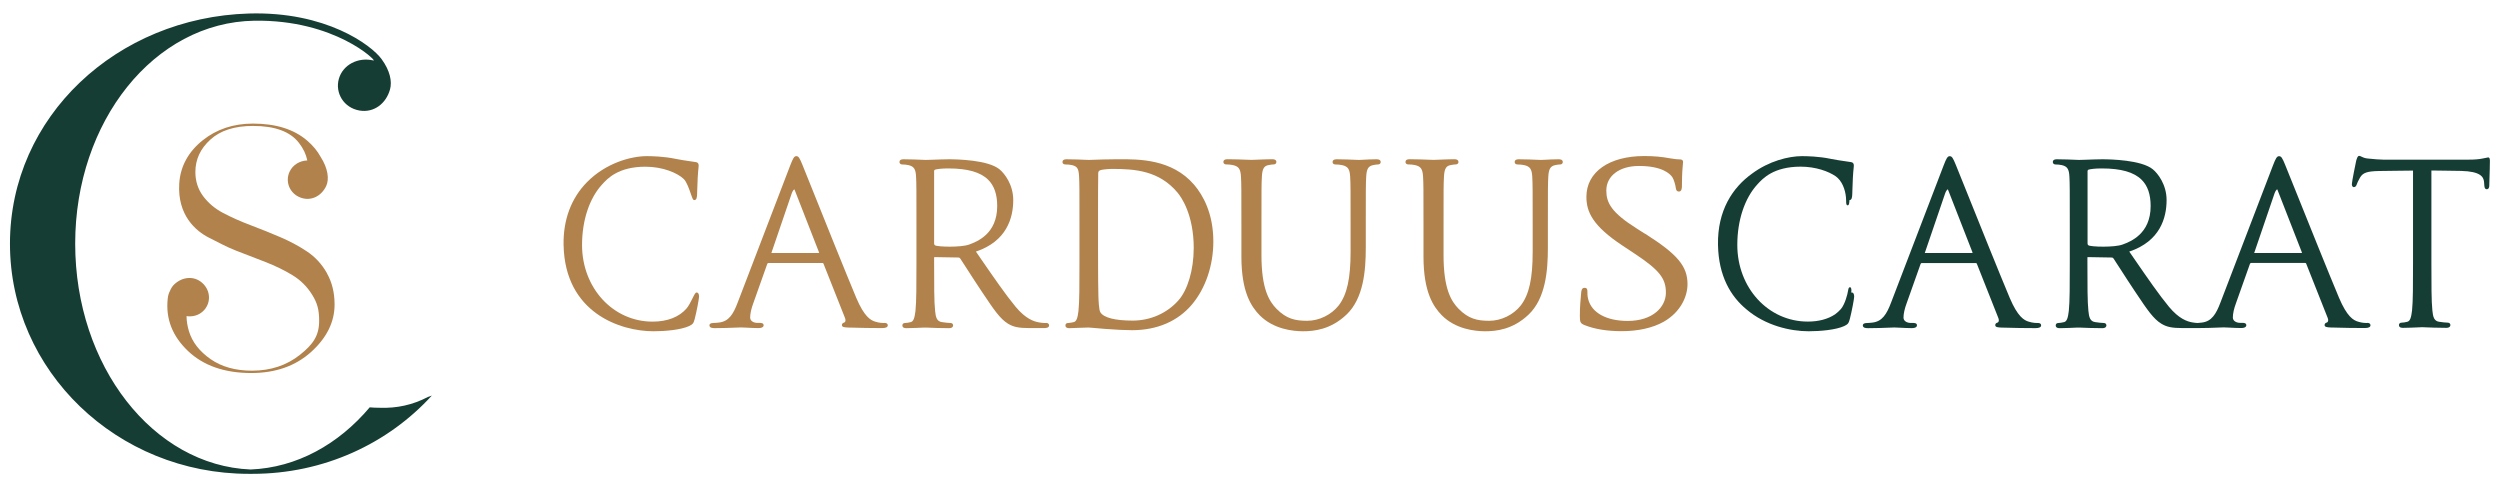
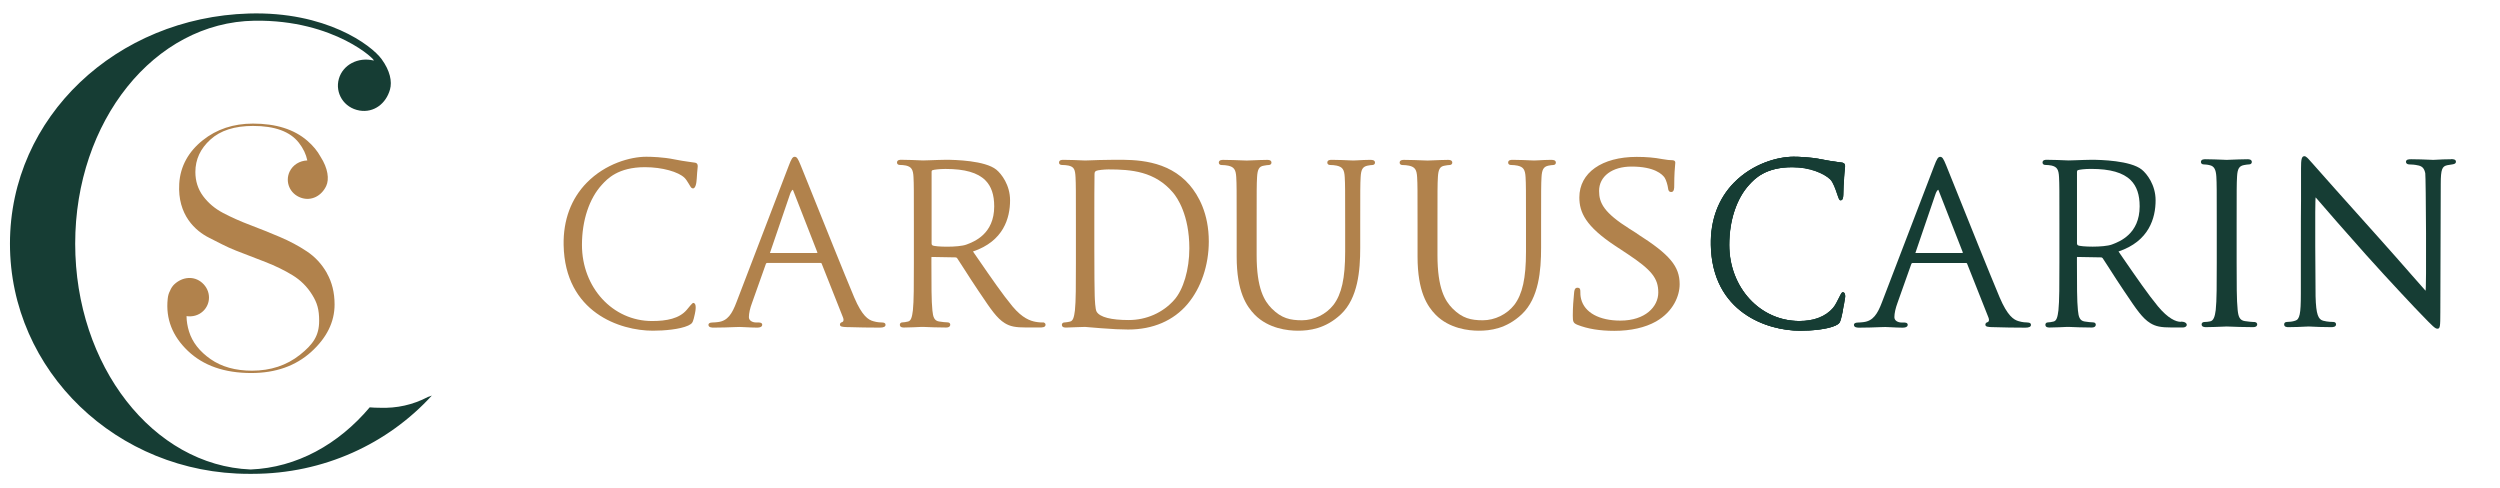
<svg xmlns="http://www.w3.org/2000/svg" id="_Слой_1" data-name="Слой_1" version="1.1" viewBox="0 0 534.62 104.19">
  <defs>
    <style>
      .st0 {
        fill: #b1824c;
      }

      .st1 {
        fill: #163d34;
      }
    </style>
  </defs>
  <g>
    <path class="st0" d="M69.91,58.4c-1.09-1.92-2.52-3.47-4.27-4.63-1.75-1.17-3.68-2.2-5.8-3.1-2.12-.9-4.23-1.75-6.35-2.55-2.12-.8-4.05-1.67-5.8-2.59-1.75-.92-3.17-2.13-4.27-3.61-1.09-1.48-1.64-3.2-1.64-5.14,0-2.68,1.07-4.99,3.21-6.93,2.14-1.95,5.18-2.92,9.12-2.92,4.67,0,7.94,1.2,9.81,3.61.94,1.2,1.53,2.46,1.8,3.77-1.63.06-3.09.93-3.79,2.4-1,2.13,0,4.73,2.44,5.58,2.21.77,4.39-.39,5.39-2.52.68-1.44.38-3.79-1.21-6.25-.66-1.22-1.61-2.37-2.85-3.44-2.82-2.43-6.69-3.65-11.6-3.65-4.18,0-7.77,1.19-10.76,3.58-2.99,2.38-4.79,5.52-5.01,9.26-.41,6.74,3.52,10.14,6.4,11.58,1.8.89,3.64,1.93,5.73,2.74l6.31,2.44c2.12.83,4.04,1.76,5.76,2.81,1.73,1.05,3.14,2.44,4.23,4.2,1.09,1.75,1.49,3.18,1.49,5.56,0,3.16-1.27,5.02-4.11,7.28-2.85,2.26-6.26,3.39-10.25,3.39-3.55,0-6.51-.83-8.87-2.48-2.36-1.65-3.89-3.62-4.6-5.91-.34-1.1-.52-2.2-.53-3.28,1.26.19,2.55-.14,3.51-1.03,1.73-1.59,1.77-4.38-.17-6.09-1.76-1.55-4.22-1.29-5.94.31-.38.35-.71.84-.95,1.44-.26.47-.42,1.03-.48,1.71-.44,4.23,1,7.93,4.31,11.09,3.31,3.16,7.83,4.74,13.57,4.74,5.2,0,9.47-1.51,12.81-4.52,3.33-3.02,5-6.4,5-10.14,0-2.53-.55-4.75-1.64-6.68Z" />
    <path class="st1" d="M91.49,84.9c-3.19,1.67-6.62,2.44-10.3,2.3-.72,0-1.43-.03-2.13-.09-6.67,7.91-15.6,12.89-25.46,13.29-20.84-.85-37.52-22.15-37.52-48.3S32.97,4.75,54.41,4.43c17.25-.26,26.23,8.69,25.49,8.51-3.34-.8-6.59.92-7.44,3.93-.84,3.01,1.05,6.19,4.43,6.77,3.07.52,5.67-1.49,6.51-4.5.48-1.69.02-4.01-1.79-6.49-2.2-3.02-11.9-10.25-28.4-9.76C25.02,3.72,2.13,24.92,2.13,52.11s22.88,49.22,51.09,49.22h.75c15.3,0,29.02-6.48,38.38-16.74-.29.11-.58.21-.87.31Z" />
  </g>
  <g>
    <g>
-       <path class="st0" d="M148.97,62.55c-.24,0-.38.25-.86,1.21-.36.73-.82,1.65-1.28,2.19-1.6,1.85-4.11,2.83-7.28,2.83-8.46,0-15.08-7.2-15.08-16.39,0-5.27,1.57-10,4.31-12.97,1.11-1.22,3.43-3.77,9.24-3.77,3.77,0,6.89,1.36,8.2,2.63.63.6,1.15,2.14,1.51,3.16.36,1.04.46,1.35.74,1.35.53,0,.57-.67.6-1.2.02-.3.03-.7.04-1.18.02-.64.04-1.44.09-2.34.05-1.03.12-1.64.16-2.05.03-.27.05-.45.05-.61,0-.43-.19-.68-.57-.74-.44-.07-.86-.13-1.28-.19-1.03-.15-2.01-.29-3.14-.52-2.48-.52-5.09-.57-6.1-.57-3.38,0-8.77,1.46-12.81,5.58-3.36,3.42-5.09,8.06-4.99,13.4.27,14.58,12.21,18.47,19.22,18.47,2.5,0,5.81-.29,7.62-1.11.81-.41.94-.56,1.2-1.51.41-1.56.93-4.36.93-4.75,0-.84-.36-.93-.52-.93Z" />
-       <path class="st0" d="M189.09,69.08c-.24,0-1.07-.02-1.87-.28-1.08-.3-2.42-1.13-4.11-5.11-2.14-5.1-6.69-16.42-9.4-23.19-1.11-2.76-1.91-4.75-2.12-5.27-.61-1.51-.84-1.84-1.3-1.84s-.71.45-1.3,1.98l-11.23,29.31c-.95,2.52-1.91,4.04-3.97,4.29-.38.05-.82.09-1.16.09-.76,0-.92.28-.92.51,0,.6.79.6,1.17.6,1.57,0,3.31-.06,4.46-.11.55-.02.95-.04,1.13-.04.21,0,.67.02,1.2.05.8.04,1.79.09,2.51.09.97,0,1.12-.38,1.12-.6,0-.51-.61-.51-.87-.51h-.45c-.75,0-1.56-.36-1.56-1.14,0-.83.24-1.92.68-3.09l2.96-8.34c.09-.22.2-.24.29-.24h11.51c.14,0,.17.02.24.14l4.6,11.61c.12.31.14.59.05.78-.07.14-.17.18-.19.19-.45.11-.52.39-.52.55,0,.47.55.5,1.47.54h.23c2.27.07,4.59.11,6.9.11.81,0,1.21-.2,1.21-.6,0-.34-.26-.51-.77-.51ZM164.95,54.12s0-.02.01-.03l4.35-12.74c.18-.52.47-.84.56-.85,0,0,.04.02.08.15l5.23,13.4s-.11.06-.21.06h-10.03Z" />
-       <path class="st0" d="M223.75,69.08c-.24,0-.82,0-1.59-.14-1.1-.2-2.82-.76-4.96-3.32-2.12-2.56-4.59-6.14-7.45-10.29l-1.05-1.53c6.59-2.21,7.98-7.2,7.98-11.02,0-3.3-1.86-5.7-2.96-6.59-2.43-1.97-8.92-2.13-10.84-2.13-.82,0-2.38.06-3.52.1-.69.02-1.23.04-1.4.04-.05,0-.25,0-.55-.02-.89-.04-2.75-.12-4.17-.12-.24,0-.89,0-.89.6,0,.29.24.51.56.51.36,0,1.06.05,1.37.14,1.17.28,1.54.84,1.62,2.48.08,1.5.08,2.83.08,10.18v8.31c0,4.61,0,8.25-.21,10.21-.18,1.45-.39,2.26-1.04,2.4-.45.11-.9.18-1.2.18-.39,0-.56.26-.56.51,0,.6.65.6.89.6,1.06,0,3.08-.1,3.75-.13h.18s.22,0,.49.01c.93.04,2.88.12,4.65.12.81,0,.89-.42.89-.6,0-.25-.17-.51-.56-.51-.36,0-1.25-.09-1.85-.19-1.04-.16-1.31-.96-1.44-2.4-.21-1.97-.21-5.61-.21-10.22v-1.13c0-.12.03-.15.06-.15l5.14.09c.16,0,.23.04.36.18.35.52.91,1.39,1.56,2.4.88,1.37,1.98,3.08,2.99,4.58l.53.79c2.09,3.12,3.48,5.19,5.18,6.21,1.16.7,2.27.93,4.58.93h2.96c.49,0,1.23,0,1.23-.6,0-.28-.28-.51-.6-.51ZM199.75,36.64c0-.18.07-.3.18-.35.37-.13,1.46-.27,2.73-.27.05,0,.11,0,.16,0,4.08,0,6.86.79,8.5,2.42,1.3,1.29,1.93,3.13,1.93,5.63,0,5.98-4.35,7.61-5.99,8.22-1.76.66-6.8.51-7.31.17-.14-.09-.19-.21-.19-.38v-15.43Z" />
-       <path class="st0" d="M239.25,34.06c-.28,0-.54,0-.79,0-1.74,0-3.55.07-4.64.11-.49.02-.85.03-1,.03-.05,0-.25,0-.55-.02-.89-.04-2.75-.12-4.17-.12-.24,0-.89,0-.89.6,0,.12.05.51.68.51.36,0,1.06.05,1.37.14,1.19.29,1.41.84,1.5,2.48.08,1.5.08,2.83.08,10.18v8.31c0,4.61,0,8.25-.21,10.21-.18,1.45-.39,2.26-1.04,2.4-.37.09-.7.14-1.11.18-.6,0-.64.39-.64.51,0,.6.65.6.89.6.29,0,.66-.02,1.05-.04.46-.03.93-.05,1.38-.05.81-.04,1.47-.05,1.66-.05.09,0,.54.04,1.1.09.61.05,1.43.12,2.35.2,2.39.19,4.35.28,5.82.28,5.34,0,9.78-1.9,12.82-5.51,2.9-3.45,4.56-8.36,4.56-13.45,0-6.04-2.23-9.93-4.1-12.13-4.73-5.53-11.87-5.49-16.12-5.46ZM255.27,53.12c0,4.55-1.29,8.92-3.28,11.13-2.43,2.74-5.99,4.31-9.77,4.31s-6.2-.62-6.91-1.78c-.32-.49-.39-2.66-.42-3.48-.04-.85-.08-5-.08-10.23v-5.85c0-3.56,0-8.44.04-10.05,0-.48.11-.61.39-.75.26-.15,1.74-.3,2.6-.3,4.92,0,10.04.39,13.95,5.04.82.97,3.49,4.7,3.49,11.96Z" />
-       <path class="st0" d="M294.31,34.06c-.9,0-2.13.06-2.95.11-.38.02-.67.03-.77.03-.07,0-.29-.01-.62-.02-.91-.04-2.61-.12-4.07-.12-.26,0-.93,0-.93.6,0,.29.24.51.58.51.4,0,1.12.05,1.45.14,1.25.28,1.64.84,1.73,2.48.09,1.5.09,2.83.09,10.18v5.9c0,5.67-.75,9.09-2.52,11.42-1.6,2.04-4.2,3.31-6.77,3.31s-4.42-.42-6.52-2.53c-1.61-1.64-3.25-4.28-3.25-11.5v-6.61c0-7.35,0-8.68.09-10.18.09-1.7.46-2.32,1.45-2.48.52-.09.78-.14,1.07-.14.34,0,.58-.21.58-.51,0-.6-.68-.6-.93-.6-.86,0-2.26.06-3.28.1-.54.02-.96.04-1.1.04-.12,0-.46-.01-.93-.03-1.04-.04-2.78-.11-4.16-.11-.26,0-.93,0-.93.6,0,.29.24.51.58.51.4,0,1.12.05,1.45.14,1.25.28,1.64.84,1.73,2.48.09,1.5.09,2.83.09,10.18v6.89c0,7.59,2.09,10.7,3.91,12.57,2.95,2.97,7.08,3.42,9.28,3.42,2.37,0,5.91-.37,9.27-3.55,3.67-3.47,4.14-9.45,4.14-14.27v-5.05c0-7.35,0-8.68.09-10.18.09-1.66.43-2.24,1.45-2.48.52-.09.78-.14,1.07-.14.34,0,.58-.21.58-.51,0-.6-.68-.6-.93-.6Z" />
-       <path class="st0" d="M333.25,34.06c-.9,0-2.13.06-2.95.11-.38.02-.67.03-.77.03-.07,0-.29-.01-.62-.02-.91-.04-2.61-.12-4.07-.12-.26,0-.93,0-.93.6,0,.29.24.51.58.51.4,0,1.12.05,1.45.14,1.25.28,1.64.84,1.73,2.48.09,1.5.09,2.83.09,10.18v5.9c0,5.67-.75,9.09-2.52,11.42-1.6,2.04-4.2,3.31-6.77,3.31s-4.42-.42-6.52-2.53c-1.61-1.64-3.25-4.28-3.25-11.5v-6.61c0-7.35,0-8.68.09-10.18.09-1.7.46-2.32,1.45-2.48.52-.09.78-.14,1.07-.14.34,0,.58-.21.58-.51,0-.6-.68-.6-.93-.6-.86,0-2.26.06-3.28.1-.54.02-.96.04-1.1.04-.12,0-.46-.01-.93-.03-1.04-.04-2.78-.11-4.16-.11-.26,0-.93,0-.93.6,0,.29.24.51.58.51.4,0,1.12.05,1.45.14,1.25.28,1.64.84,1.73,2.48.09,1.5.09,2.83.09,10.18v6.89c0,7.59,2.09,10.7,3.91,12.57,2.95,2.97,7.08,3.42,9.28,3.42,2.37,0,5.91-.37,9.27-3.55,3.67-3.47,4.14-9.45,4.14-14.27v-5.05c0-7.35,0-8.68.09-10.18.09-1.64.44-2.24,1.45-2.48.52-.09.78-.14,1.07-.14.34,0,.58-.21.58-.51,0-.6-.68-.6-.93-.6Z" />
-       <path class="st0" d="M351.73,49.96l-1.64-1.04c-5.53-3.48-6.58-5.56-6.58-8.18,0-3.14,2.81-5.25,6.98-5.25,4.97,0,6.65,1.68,7.14,2.4.32.47.67,1.7.73,2.27.05.34.13.8.69.8.63,0,.63-.89.63-1.31,0-2.51.14-4.01.21-4.65.02-.19.03-.3.03-.36,0-.56-.55-.56-.81-.56-.43,0-.85-.04-2.01-.23-1.68-.32-3.43-.48-5.49-.48-7.51,0-12.36,3.42-12.36,8.72,0,3.2,1.31,6.19,7.72,10.43l2.64,1.75c5.21,3.46,6.64,5.25,6.64,8.31s-2.8,6.05-8.16,6.05c-4.56,0-7.72-1.74-8.46-4.65-.17-.63-.17-1.27-.17-1.69,0-.36-.05-.74-.63-.74s-.66.65-.69.96c-.01.15-.03.33-.05.56-.09.95-.24,2.55-.24,4.46,0,1.33.08,1.62,1.02,2h0c2.21.87,4.81,1.29,7.94,1.29,3.52,0,6.62-.7,8.96-2.01,3.76-2.15,5.1-5.56,5.1-8.03,0-3.87-2.13-6.4-9.13-10.84Z" />
+       <path class="st0" d="M148.27,64.77c-.24,0-.97.97-1.43,1.51-1.58,1.84-4.26,2.37-7.41,2.37-8.4,0-14.98-7.15-14.98-16.28,0-5.23,1.56-9.93,4.28-12.88,1.11-1.21,3.41-3.74,9.18-3.74,3.74,0,7.17,1.01,8.46,2.26.62.59,1.26,1.99,1.49,2.15.89.62,1.09-1.11,1.14-2,.05-1.02.12-1.63.16-2.03.03-.27.05-.44.05-.6,0-.43-.19-.68-.56-.74-.44-.07-.86-.13-1.27-.18-1.03-.15-2-.28-3.12-.52-2.47-.51-5.06-.57-6.06-.57-3.36,0-8.7,1.45-12.72,5.55-3.34,3.4-5.05,8-4.95,13.31.27,14.48,12.12,18.34,19.08,18.34,2.48,0,5.77-.29,7.56-1.1.81-.41.93-.56,1.19-1.5.4-1.55.41-2.03.41-2.41,0-.84-.36-.93-.51-.93Z" />
+       <path class="st0" d="M188.62,68.96c-.23,0-1.06-.02-1.86-.27-1.08-.29-2.4-1.13-4.08-5.07-2.13-5.06-6.64-16.31-9.34-23.03-1.1-2.74-1.89-4.72-2.11-5.23-.61-1.5-.84-1.83-1.29-1.83s-.71.44-1.29,1.97l-11.15,29.11c-.95,2.51-1.89,4.01-3.94,4.26-.38.05-.82.09-1.15.09-.75,0-.91.27-.91.5,0,.6.78.6,1.16.6,1.56,0,3.29-.06,4.43-.11.54-.02.95-.03,1.12-.03.21,0,.67.02,1.19.05.79.04,1.78.09,2.49.09.96,0,1.11-.38,1.11-.6,0-.5-.6-.5-.86-.5h-.44c-.74,0-1.55-.36-1.55-1.14,0-.82.24-1.91.68-3.07l2.94-8.28c.09-.22.19-.24.28-.24h11.43c.14,0,.17.02.23.14l4.57,11.53c.12.31.14.59.05.77-.07.14-.16.18-.19.19-.45.11-.52.39-.52.55,0,.47.55.5,1.46.54h.23c2.25.07,4.56.11,6.85.11.8,0,1.21-.2,1.21-.6,0-.33-.26-.5-.76-.5ZM164.65,54.1s0-.02.01-.03l4.32-12.65c.18-.51.47-.84.56-.84,0,0,.04.02.08.15l5.2,13.31s-.11.06-.21.06h-9.96Z" />
+       <path class="st0" d="M223.03,68.96c-.24,0-.81,0-1.58-.14-1.09-.2-2.8-.75-4.93-3.3-2.11-2.54-4.56-6.1-7.4-10.22l-1.05-1.52c6.54-2.2,7.93-7.15,7.93-10.95,0-3.28-1.85-5.66-2.94-6.55-2.42-1.96-8.85-2.11-10.77-2.11-.81,0-2.36.06-3.5.1-.68.02-1.22.04-1.39.04-.05,0-.25,0-.55-.02-.89-.04-2.73-.12-4.14-.12-.24,0-.89,0-.89.6,0,.29.24.5.56.5.36,0,1.05.05,1.36.13,1.16.28,1.53.83,1.61,2.47.08,1.49.08,2.81.08,10.11v8.25c0,4.58,0,8.19-.21,10.14-.18,1.44-.39,2.24-1.04,2.39-.45.11-.9.18-1.19.18-.38,0-.56.25-.56.5,0,.6.64.6.89.6,1.06,0,3.06-.1,3.72-.13h.18s.22,0,.49.01c.93.04,2.86.12,4.61.12.8,0,.89-.42.89-.6,0-.25-.17-.5-.56-.5-.35,0-1.24-.09-1.83-.19-1.03-.16-1.3-.96-1.43-2.38-.21-1.96-.21-5.57-.21-10.15v-1.12c0-.12.03-.15.06-.15l5.1.09c.15,0,.22.04.35.18.35.51.91,1.38,1.55,2.39.87,1.36,1.96,3.06,2.97,4.55l.53.78c2.08,3.1,3.45,5.15,5.14,6.17,1.15.7,2.25.92,4.55.92h2.94c.49,0,1.22,0,1.22-.6,0-.27-.27-.5-.6-.5ZM199.21,36.75c0-.18.07-.3.18-.35.37-.13,1.45-.26,2.71-.27.05,0,.1,0,.16,0,4.05,0,6.81.79,8.44,2.41,1.29,1.28,1.91,3.11,1.91,5.59,0,5.94-4.32,7.56-5.94,8.17-1.75.65-6.76.51-7.26.17-.13-.09-.19-.2-.19-.38v-15.33Z" />
+       <path class="st0" d="M238.43,34.18c-.27,0-.54,0-.79,0-1.72,0-3.53.07-4.6.11-.49.02-.84.03-.99.03-.05,0-.25,0-.55-.02-.89-.04-2.73-.12-4.14-.12-.24,0-.89,0-.89.6,0,.12.05.5.68.5.36,0,1.05.05,1.36.13,1.19.28,1.4.84,1.49,2.47.08,1.49.08,2.81.08,10.11v8.25c0,4.58,0,8.19-.21,10.14-.18,1.44-.39,2.24-1.04,2.39-.37.09-.69.14-1.11.18-.59,0-.64.39-.64.5,0,.6.64.6.89.6.29,0,.66-.02,1.05-.04.45-.03.92-.05,1.37-.05.8-.04,1.46-.05,1.65-.05.09,0,.53.04,1.09.09.61.05,1.42.12,2.33.19,2.37.19,4.32.28,5.78.28,5.31,0,9.71-1.89,12.73-5.47,2.88-3.43,4.53-8.3,4.53-13.36,0-6-2.22-9.86-4.08-12.05-4.7-5.49-11.79-5.45-16.01-5.42ZM254.34,53.11c0,4.52-1.28,8.86-3.26,11.05-2.41,2.72-5.94,4.28-9.7,4.28s-6.16-.61-6.86-1.77c-.32-.49-.39-2.64-.42-3.45-.04-.85-.08-4.97-.08-10.16v-5.81c0-3.54,0-8.39.04-9.98,0-.47.11-.6.38-.74.26-.15,1.73-.3,2.59-.3,4.88,0,9.97.39,13.85,5,.81.96,3.46,4.67,3.46,11.88Z" />
+       <path class="st0" d="M293.11,34.18c-.89,0-2.12.06-2.93.11-.38.02-.66.03-.76.03-.07,0-.29-.01-.61-.02-.91-.04-2.59-.12-4.04-.12-.25,0-.93,0-.93.6,0,.29.24.5.57.5.39,0,1.11.05,1.44.14,1.24.28,1.63.83,1.72,2.47.09,1.49.09,2.81.09,10.11v5.86c0,5.63-.75,9.03-2.5,11.34-1.59,2.03-4.17,3.29-6.72,3.29s-4.39-.42-6.48-2.51c-1.6-1.63-3.23-4.25-3.23-11.42v-6.56c0-7.3,0-8.62.09-10.11.09-1.69.45-2.31,1.44-2.46.51-.09.77-.14,1.06-.14.33,0,.58-.21.58-.5,0-.6-.67-.6-.93-.6-.86,0-2.24.06-3.26.1-.54.02-.96.04-1.09.04-.12,0-.46-.01-.92-.03-1.03-.04-2.76-.11-4.13-.11-.25,0-.93,0-.93.6,0,.29.24.5.57.5.39,0,1.11.05,1.44.14,1.24.28,1.63.83,1.72,2.47.09,1.49.09,2.81.09,10.11v6.84c0,7.54,2.08,10.63,3.89,12.48,2.93,2.95,7.03,3.39,9.21,3.39,2.35,0,5.87-.37,9.21-3.53,3.64-3.45,4.11-9.39,4.11-14.18v-5.01c0-7.3,0-8.62.09-10.11.09-1.65.43-2.22,1.44-2.46.51-.09.77-.14,1.06-.14.33,0,.57-.21.57-.5,0-.6-.67-.6-.93-.6Z" />
+       <path class="st0" d="M331.78,34.18c-.89,0-2.12.06-2.93.11-.38.02-.66.03-.76.03-.07,0-.29-.01-.61-.02-.91-.04-2.59-.12-4.04-.12-.25,0-.93,0-.93.6,0,.29.24.5.57.5.39,0,1.11.05,1.44.14,1.24.28,1.63.83,1.72,2.47.09,1.49.09,2.81.09,10.11v5.86c0,5.63-.75,9.03-2.5,11.34-1.59,2.03-4.17,3.29-6.72,3.29s-4.39-.42-6.48-2.51c-1.6-1.63-3.23-4.25-3.23-11.42v-6.56c0-7.3,0-8.62.09-10.11.09-1.69.45-2.31,1.44-2.46.51-.09.77-.14,1.06-.14.33,0,.58-.21.58-.5,0-.6-.67-.6-.93-.6-.86,0-2.24.06-3.26.1-.54.02-.96.04-1.09.04-.12,0-.46-.01-.92-.03-1.03-.04-2.76-.11-4.13-.11-.25,0-.93,0-.93.6,0,.29.24.5.58.5.39,0,1.11.05,1.44.14,1.24.28,1.63.83,1.72,2.47.09,1.49.09,2.81.09,10.11v6.84c0,7.54,2.08,10.63,3.89,12.48,2.93,2.95,7.03,3.39,9.21,3.39,2.35,0,5.87-.37,9.21-3.53,3.64-3.45,4.11-9.39,4.11-14.18v-5.01c0-7.3,0-8.62.09-10.11.09-1.63.44-2.23,1.44-2.46.51-.09.77-.14,1.06-.14.33,0,.57-.21.57-.5,0-.6-.67-.6-.93-.6Z" />
+       <path class="st0" d="M350.13,49.98l-1.63-1.03c-5.49-3.46-6.54-5.52-6.54-8.12,0-3.12,2.79-5.21,6.94-5.21,4.94,0,6.6,1.67,7.09,2.39.32.47.66,1.69.72,2.25.05.34.12.8.69.8.63,0,.63-.88.63-1.3,0-2.5.14-3.98.2-4.61.02-.18.03-.3.03-.35,0-.55-.54-.55-.81-.55-.42,0-.85-.04-1.99-.23-1.67-.32-3.4-.47-5.45-.47-7.45,0-12.27,3.4-12.27,8.66,0,3.17,1.3,6.15,7.67,10.36l2.62,1.73c5.18,3.44,6.59,5.21,6.59,8.25s-2.78,6.01-8.1,6.01c-4.53,0-7.67-1.72-8.4-4.61-.17-.63-.17-1.26-.17-1.68,0-.36-.05-.74-.63-.74s-.65.64-.69.96c-.01.14-.03.33-.05.56-.09.95-.24,2.53-.24,4.43,0,1.32.08,1.61,1.01,1.99h0c2.19.86,4.77,1.28,7.88,1.28,3.5,0,6.57-.69,8.9-2,3.73-2.13,5.06-5.52,5.06-7.97,0-3.84-2.12-6.36-9.06-10.77Z" />
    </g>
    <g>
-       <path class="st1" d="M532.05,33.67c-.1,0-.23.03-.41.08-.19.05-.46.11-.8.16-.72.15-1.7.23-2.92.23h-18.28c-.51,0-2.11-.1-3.28-.24-.68-.06-1.08-.26-1.37-.4-.19-.09-.33-.17-.49-.17-.3,0-.44.4-.62,1l-.02.08c-.05.21-.92,4.44-.92,4.96,0,.6.33.65.43.65.37,0,.53-.32.63-.62.13-.33.24-.64.69-1.43.61-1.04,1.53-1.35,4.07-1.4,1.02-.02,2.38-.04,3.74-.05,1.26-.01,2.53-.02,3.52-.04v19.73c0,4.61,0,8.25-.21,10.21-.18,1.45-.39,2.26-1.04,2.4-.45.11-.9.18-1.2.18-.39,0-.56.26-.56.51,0,.6.65.6.89.6.89,0,2.46-.07,3.4-.11.37-.02.63-.03.69-.03.05,0,.22,0,.49.02.93.04,2.88.12,4.64.12.81,0,.89-.42.89-.6,0-.25-.17-.51-.56-.51-.35,0-1.25-.09-1.85-.19-1.04-.16-1.31-.96-1.44-2.4-.21-1.97-.21-5.61-.21-10.22v-19.73c.85.02,1.96.03,3.06.04,1.2.01,2.41.02,3.28.05,4.15.1,4.82,1.26,4.92,2.37,0,.1.01.2.02.29,0,.07.02.15.02.25.03.47.06,1.01.56,1.01.12,0,.52-.06.52-.84,0-.19.02-.78.04-1.5.04-1.18.09-2.8.09-3.69,0-.3,0-.79-.43-.79Z" />
-       <path class="st1" d="M396.01,62.55s-.09.01-.13.03c.02-.23.04-.4.04-.45,0-.38-.08-.71-.29-.71-.25,0-.33.19-.42.71-.13.85-.67,2.93-1.54,3.96-.37.43-.8.8-1.26,1.14-1.52,1.01-3.49,1.54-5.81,1.54-8.46,0-15.08-7.2-15.08-16.39,0-5.27,1.57-10,4.31-12.97,1.11-1.22,3.43-3.77,9.24-3.77,3.22,0,5.97,1,7.52,2.08.16.13.32.26.45.39,1.09,1.04,1.75,2.97,1.75,4.81,0,.66.04.99.33.99.25,0,.33-.28.38-.99,0-.04,0-.08,0-.13.53,0,.57-.67.6-1.2.02-.3.03-.7.04-1.18.02-.64.04-1.44.09-2.34.05-1.03.12-1.64.16-2.05.03-.27.05-.45.05-.61,0-.43-.19-.68-.57-.74-.44-.07-.86-.13-1.28-.19-1.03-.15-2.01-.29-3.14-.52-2.48-.52-5.09-.57-6.1-.57-2.82,0-7.04,1.02-10.71,3.76-4.08,2.93-7.39,7.82-7.25,15.22.12,6.67,2.72,11.02,6.1,13.8,4.08,3.48,9.42,4.67,13.27,4.67,2.5,0,5.81-.29,7.62-1.11.81-.41.94-.56,1.2-1.51.41-1.56.93-4.36.93-4.75,0-.84-.36-.93-.52-.93Z" />
-       <path class="st1" d="M435.75,69.08c-.24,0-1.07-.02-1.87-.28-1.08-.3-2.42-1.13-4.11-5.11-2.15-5.11-6.71-16.46-9.43-23.24-1.09-2.73-1.88-4.7-2.1-5.21-.61-1.51-.84-1.84-1.3-1.84s-.71.45-1.3,1.98l-11.23,29.31c-.95,2.52-1.91,4.04-3.97,4.29-.38.05-.82.09-1.16.09-.76,0-.92.28-.92.51,0,.6.79.6,1.16.6,1.57,0,3.31-.06,4.46-.11.55-.02.95-.04,1.13-.04.21,0,.67.02,1.2.05.8.04,1.79.09,2.51.09.97,0,1.12-.38,1.12-.6,0-.51-.61-.51-.87-.51h-.45c-.75,0-1.56-.36-1.56-1.14,0-.83.24-1.92.68-3.09l2.96-8.34c.09-.22.2-.24.29-.24h11.51c.14,0,.17.02.24.14l4.6,11.61c.12.31.14.59.05.78-.07.14-.17.18-.19.19-.45.11-.52.39-.52.55,0,.47.55.5,1.47.54h.23c2.27.07,4.59.11,6.9.11.81,0,1.21-.2,1.21-.6,0-.34-.26-.51-.77-.51ZM421.85,54.05s-.11.06-.21.06h-10.03s0-.02.01-.03l4.35-12.74c.18-.52.47-.84.56-.85,0,0,.04.02.08.15l5.23,13.4Z" />
-       <path class="st1" d="M506.18,69.08c-.24,0-1.07-.02-1.87-.28-1.08-.3-2.42-1.13-4.11-5.11-2.15-5.11-6.71-16.46-9.43-23.24-1.09-2.73-1.88-4.7-2.1-5.21-.61-1.51-.84-1.84-1.3-1.84s-.71.45-1.3,1.98l-11.23,29.31c-.95,2.52-1.91,4.04-3.97,4.29-.29.03-.61.07-.9.09-.29-.01-.69-.04-1.17-.13-1.1-.2-2.82-.76-4.96-3.32-2.12-2.56-4.59-6.14-7.44-10.28l-1.06-1.54c6.59-2.21,7.98-7.2,7.98-11.02,0-3.3-1.86-5.7-2.96-6.59-2.43-1.97-8.92-2.13-10.84-2.13-.82,0-2.38.06-3.52.1-.69.02-1.23.04-1.4.04-.05,0-.25,0-.55-.02-.89-.04-2.75-.12-4.17-.12-.24,0-.89,0-.89.6,0,.29.24.51.56.51.36,0,1.06.05,1.37.14,1.17.28,1.54.84,1.62,2.48.08,1.5.08,2.83.08,10.18v8.31c0,4.61,0,8.25-.21,10.21-.18,1.45-.39,2.26-1.04,2.4-.45.11-.9.18-1.2.18-.39,0-.56.26-.56.51,0,.6.65.6.89.6,1.07,0,3.08-.1,3.75-.13h.18s.22,0,.49.01c.93.04,2.88.12,4.64.12.81,0,.89-.42.89-.6,0-.25-.17-.51-.56-.51-.36,0-1.25-.09-1.85-.19-1.04-.16-1.31-.96-1.44-2.4-.21-1.97-.21-5.61-.21-10.22v-1.13c0-.12.03-.15.06-.15l5.14.09c.16,0,.23.04.36.18.35.52.91,1.39,1.56,2.4.88,1.37,1.98,3.08,2.99,4.58l.53.79c2.09,3.12,3.48,5.19,5.18,6.21,1.16.7,2.27.93,4.58.93h2.96s.07,0,.11,0c.03,0,.06,0,.09,0,1.57,0,3.31-.06,4.46-.11.55-.02.95-.04,1.13-.04.21,0,.67.02,1.2.05.8.04,1.79.09,2.51.09.97,0,1.12-.38,1.12-.6,0-.51-.61-.51-.87-.51h-.45c-.75,0-1.56-.36-1.56-1.14,0-.83.24-1.92.68-3.09l2.96-8.34c.09-.22.2-.24.29-.24h11.51c.14,0,.17.02.24.14l4.6,11.61c.12.31.14.59.05.78-.07.14-.17.18-.19.19-.45.11-.52.39-.52.55,0,.47.55.5,1.47.54h.23c2.27.07,4.59.11,6.9.11.81,0,1.21-.2,1.21-.6,0-.34-.26-.51-.77-.51ZM492.29,54.05s-.11.06-.21.06h-10.03s0-.02.01-.03l4.35-12.74c.18-.52.47-.84.56-.85,0,0,.04.02.08.15l5.23,13.4ZM446.41,36.64c0-.18.07-.3.18-.35.37-.13,1.46-.27,2.73-.27.05,0,.11,0,.16,0,4.08,0,6.86.79,8.5,2.42,1.3,1.29,1.93,3.13,1.93,5.63,0,5.98-4.35,7.61-5.99,8.22-1.76.66-6.8.51-7.31.17-.14-.09-.19-.21-.19-.38v-15.43Z" />
+       <g>
+         <path class="st1" d="M433.57,68.96c-.23,0-1.06-.02-1.86-.27-1.08-.29-2.4-1.13-4.08-5.07-2.14-5.08-6.66-16.35-9.36-23.08-1.09-2.71-1.87-4.66-2.08-5.17-.61-1.5-.84-1.83-1.29-1.83s-.71.44-1.29,1.97l-11.15,29.11c-.95,2.51-1.89,4.01-3.94,4.26-.38.05-.82.09-1.15.09-.75,0-.91.27-.91.5,0,.6.78.6,1.16.6,1.56,0,3.29-.06,4.43-.11.54-.02.95-.03,1.12-.03.21,0,.67.02,1.19.05.79.04,1.78.09,2.49.09.96,0,1.11-.38,1.11-.6,0-.5-.6-.5-.86-.5h-.44c-.74,0-1.55-.36-1.55-1.14,0-.82.24-1.91.67-3.07l2.94-8.28c.09-.22.2-.24.28-.24h11.43c.14,0,.17.02.23.14l4.57,11.53c.12.31.14.59.05.77-.07.14-.16.18-.19.19-.45.11-.52.39-.52.55,0,.47.55.5,1.46.54h.23c2.25.07,4.56.11,6.85.11.8,0,1.21-.2,1.21-.6,0-.33-.26-.5-.76-.5ZM419.77,54.04s-.11.06-.21.06h-9.96s0-.02.01-.03l4.32-12.65c.18-.52.47-.84.56-.84,0,0,.04.02.08.15l5.2,13.31Z" />
+         <path class="st1" d="M466.41,68.82c-1.11.03-2.8-.75-4.93-3.3-2.1-2.54-4.55-6.1-7.39-10.21l-1.05-1.53c6.54-2.2,7.93-7.15,7.93-10.95,0-3.28-1.85-5.66-2.94-6.55-2.42-1.96-8.85-2.11-10.77-2.11-.81,0-2.36.06-3.5.1-.68.02-1.22.04-1.39.04-.05,0-.25,0-.55-.02-.89-.04-2.73-.12-4.14-.12-.24,0-.89,0-.89.6,0,.29.24.5.56.5.36,0,1.05.05,1.36.13,1.17.28,1.53.83,1.61,2.47.08,1.49.08,2.81.08,10.11v8.25c0,4.58,0,8.19-.21,10.14-.18,1.44-.39,2.24-1.04,2.39-.45.11-.9.18-1.19.18-.38,0-.56.25-.56.5,0,.6.64.6.89.6,1.06,0,3.06-.1,3.72-.13h.18s.22,0,.49.01c.93.04,2.86.12,4.61.12.8,0,.89-.42.89-.6,0-.25-.17-.5-.56-.5-.35,0-1.24-.09-1.83-.19-1.03-.16-1.3-.96-1.43-2.38-.21-1.96-.21-5.57-.21-10.15v-1.12c0-.12.03-.15.06-.15l5.1.09c.15,0,.22.04.35.18.35.51.91,1.38,1.55,2.39.87,1.36,1.96,3.06,2.97,4.55l.53.78c2.08,3.1,3.45,5.15,5.14,6.17,1.15.7,2.25.92,4.55.92,0,0,2.08,0,2.26,0,1.34.06,1.34-1.28-.27-1.24ZM444.35,52.45c-.13-.09-.19-.2-.19-.38v-15.33c0-.18.07-.3.18-.35.37-.13,1.45-.26,2.71-.27.05,0,.1,0,.16,0,4.05,0,6.81.79,8.44,2.41,1.29,1.28,1.91,3.11,1.91,5.59,0,5.94-4.32,7.56-5.94,8.17-1.75.65-6.76.51-7.26.16Z" />
+       </g>
+       <path class="st1" d="M481.9,68.86c-.25,0-1.17-.09-1.82-.19-1.13-.16-1.42-.96-1.56-2.38-.22-1.96-.22-5.76-.22-10.15v-8.26c0-7.31,0-8.63.09-10.12.09-1.67.45-2.26,1.48-2.46.53-.09.79-.14,1.09-.14.34,0,.59-.21.59-.51,0-.6-.69-.6-.95-.6-.97,0-2.66.07-3.68.11-.4.02-.68.03-.75.03s-.33-.01-.71-.03c-.97-.04-2.77-.11-3.85-.11-.26,0-.95,0-.95.6,0,.3.25.51.59.51.26,0,.84.04,1.35.18.88.21,1.27.91,1.36,2.42.09,1.49.09,2.81.09,10.12v8.26c0,4.4,0,8.2-.22,10.15-.18,1.39-.45,2.28-1.18,2.43-.38.09-.86.13-1.12.13-.65,0-.72.36-.72.51,0,.6.69.6.95.6.97,0,2.66-.07,3.68-.11.4-.02.68-.03.75-.03.05,0,.24,0,.54.02,1.02.04,3.15.12,5.06.12.75,0,.91-.33.91-.6,0-.12-.06-.51-.77-.51Z" />
+       <path class="st1" d="M524.18,34.05c-1.23,0-2.31.06-3.02.1-.37.02-.65.04-.82.04s-.51-.02-.97-.04c-.94-.04-2.36-.1-3.73-.1-.42,0-1.13,0-1.13.56,0,.25.15.56.86.56.27,0,1,.02,1.88.23.76.2,1.18.62,1.39,1.65.13.62.29,25.38.05,25.11-.75-.85-1.75-1.99-2.91-3.3-2.01-2.3-4.52-5.16-6.88-7.79-7-7.8-13.69-15.31-14.36-16.1-.12-.12-.25-.28-.4-.44-.61-.7-1-1.13-1.35-1.13-.62,0-.72.79-.72,2.57.02,4.3.01,5.22,0,6.75-.02,1.69-.04,4.25-.04,13.18v6.94c0,4.28-.24,5.46-1.2,5.74-.57.2-1.31.27-1.78.27-.43,0-.59.27-.59.51,0,.6.62.6.95.6,1.41,0,2.77-.07,3.58-.11.36-.02.63-.03.75-.03.11,0,.34.01.66.03.85.04,2.28.11,4.12.11.28,0,1.04,0,1.04-.6,0-.23-.15-.51-.59-.51-.12,0-1.22,0-2.19-.27-.99-.3-1.5-1.2-1.6-5.23,0,0-.19-21.39.03-21.13,2.18,2.53,6.45,7.45,10.77,12.28,4.81,5.38,11.31,12.27,11.79,12.72,2.51,2.61,2.99,3.07,3.46,3.07.57,0,.63-.37.63-3.56l.09-27.4c0-3.2.32-3.76,1.39-4,.54-.09.81-.14,1.17-.19.46-.07.69-.25.69-.55,0-.56-.68-.56-1.04-.56Z" />
+       <path class="st1" d="M393.64,64.77c-.24,0-.97.97-1.43,1.51-1.58,1.84-4.26,2.37-7.41,2.37-8.4,0-14.98-7.15-14.98-16.28,0-5.23,1.56-9.93,4.28-12.88,1.11-1.21,3.41-3.74,9.18-3.74,3.74,0,7.17,1.01,8.46,2.26.62.59,1.26,1.99,1.49,2.15.89.62,1.09-1.11,1.14-2,.05-1.02.12-1.63.16-2.03.03-.27.05-.44.05-.6,0-.43-.19-.68-.56-.74-.44-.07-.86-.13-1.27-.18-1.03-.15-2-.28-3.12-.52-2.47-.51-5.06-.57-6.06-.57-3.36,0-8.7,1.45-12.72,5.55-3.34,3.4-5.05,8-4.95,13.31.27,14.48,12.12,18.34,19.08,18.34,2.48,0,5.77-.29,7.56-1.1.81-.41.93-.56,1.19-1.5.4-1.55.41-2.03.41-2.41,0-.84-.36-.93-.51-.93Z" />
    </g>
+     <path class="st1" d="M394.11,62.47c-.24,0-.38.25-.85,1.2-.36.73-.81,1.63-1.27,2.17-1.58,1.84-4.09,2.81-7.23,2.81-8.4,0-14.98-7.15-14.98-16.28,0-5.23,1.56-9.93,4.28-12.88,1.11-1.21,3.41-3.74,9.18-3.74,3.74,0,6.84,1.35,8.14,2.61.62.59,1.15,2.13,1.49,3.14.35,1.03.46,1.34.73,1.34.53,0,.56-.66.6-1.19.02-.3.03-.69.04-1.17.02-.64.04-1.43.08-2.32.05-1.02.12-1.63.16-2.03.03-.27.05-.44.05-.6,0-.43-.19-.68-.56-.74-.44-.07-.86-.13-1.27-.18-1.03-.15-2-.28-3.12-.52-2.47-.51-5.06-.57-6.06-.57-3.36,0-8.7,1.45-12.72,5.55-3.34,3.4-5.05,8-4.95,13.31.27,14.48,12.12,18.34,19.08,18.34,2.48,0,5.77-.29,7.56-1.1.81-.41.93-.56,1.19-1.5.4-1.55.92-4.33.92-4.71,0-.84-.36-.93-.51-.93Z" />
+     <path class="st1" d="M394.11,62.47c-.24,0-.38.25-.85,1.2-.36.73-.81,1.63-1.27,2.17-1.58,1.84-4.09,2.81-7.23,2.81-8.4,0-14.98-7.15-14.98-16.28,0-5.23,1.56-9.93,4.28-12.88,1.11-1.21,3.41-3.74,9.18-3.74,3.74,0,6.84,1.35,8.14,2.61.62.59,1.15,2.13,1.49,3.14.35,1.03.46,1.34.73,1.34.53,0,.56-.66.6-1.19.02-.3.03-.69.04-1.17.02-.64.04-1.43.08-2.32.05-1.02.12-1.63.16-2.03.03-.27.05-.44.05-.6,0-.43-.19-.68-.56-.74-.44-.07-.86-.13-1.27-.18-1.03-.15-2-.28-3.12-.52-2.47-.51-5.06-.57-6.06-.57-3.36,0-8.7,1.45-12.72,5.55-3.34,3.4-5.05,8-4.95,13.31.27,14.48,12.12,18.34,19.08,18.34,2.48,0,5.77-.29,7.56-1.1.81-.41.93-.56,1.19-1.5.4-1.55.92-4.33.92-4.71,0-.84-.36-.93-.51-.93Z" />
  </g>
</svg>
